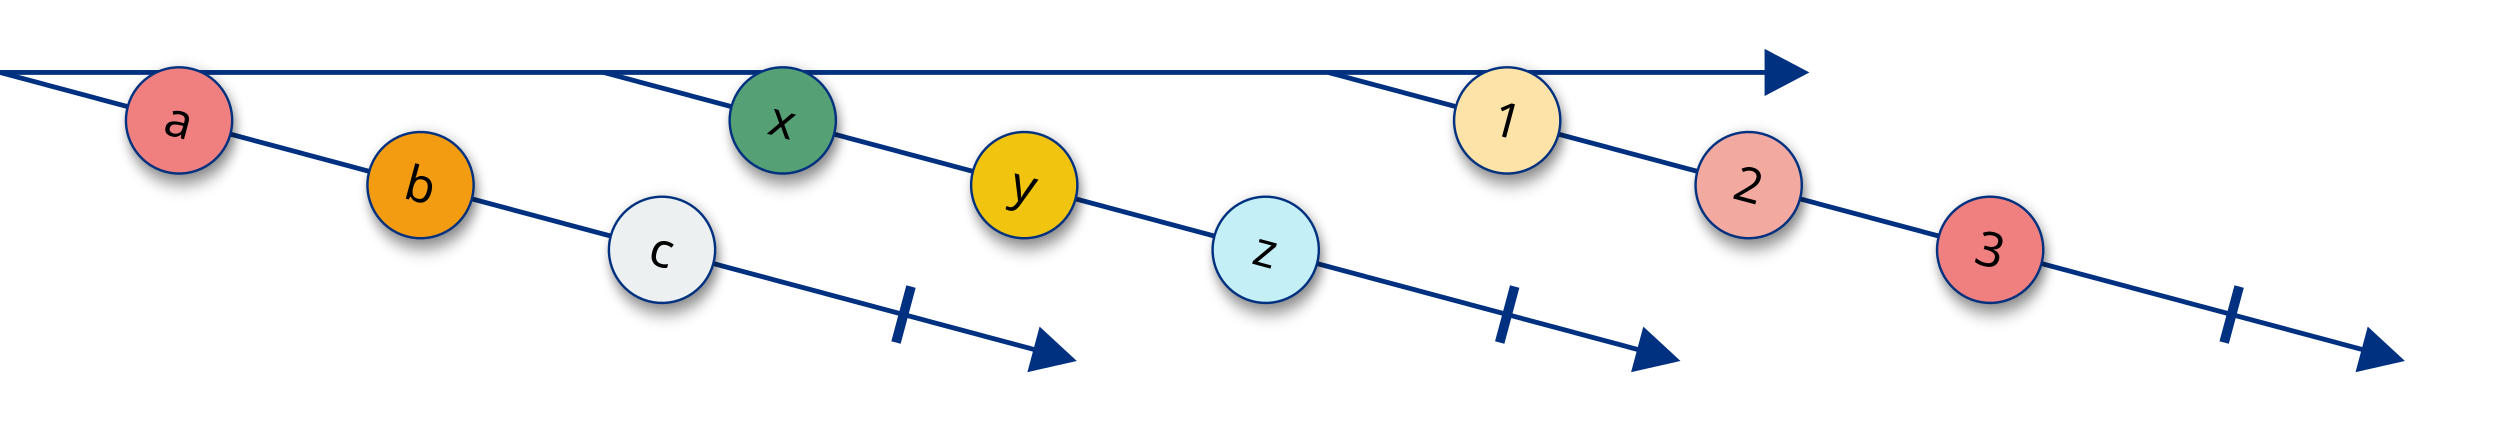
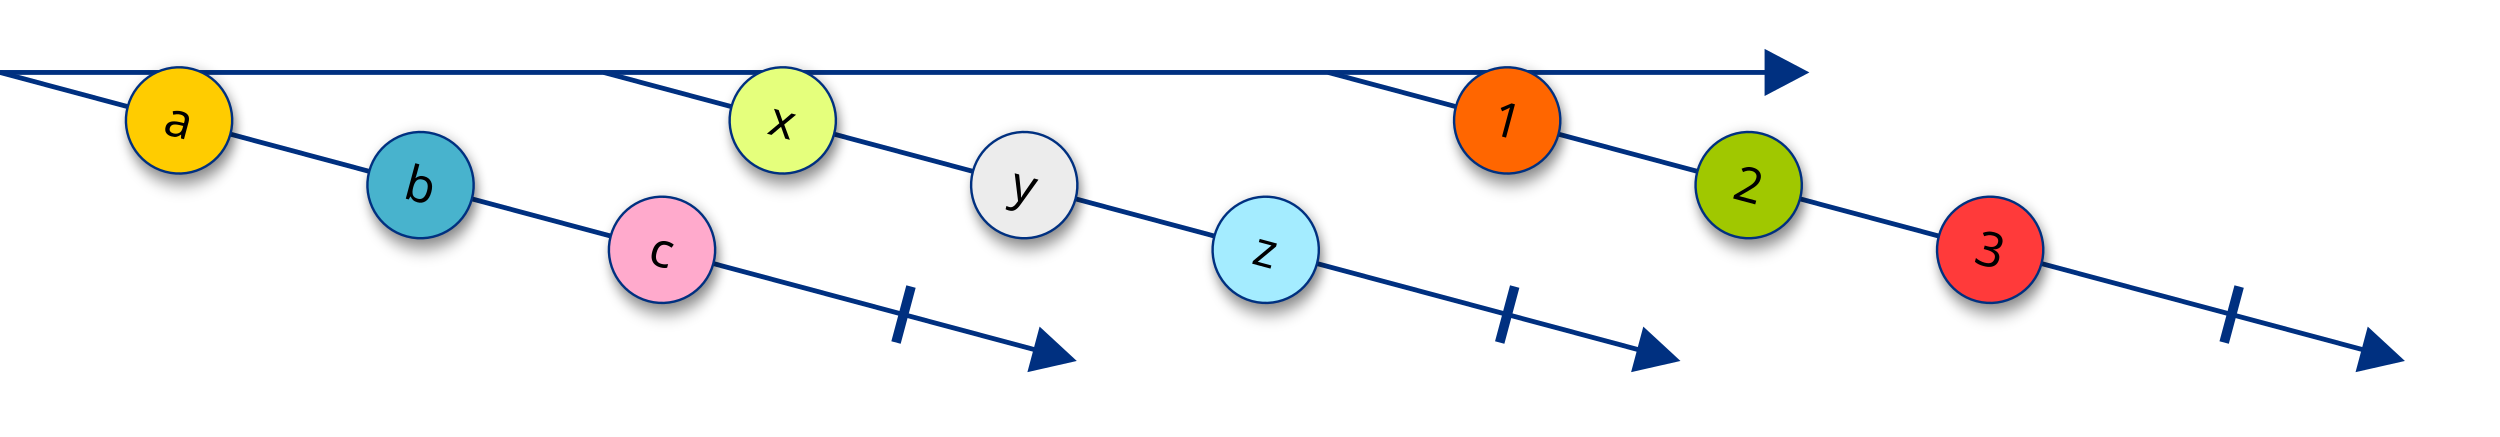
<svg xmlns="http://www.w3.org/2000/svg" width="724.693px" height="126.561px" viewBox="0 0 1035.276 180.802 " id="svg2" version="1.1">
  <defs id="defs4">
    <filter style="color-interpolation-filters:sRGB;" id="filter3443" x="-25%" y="-25%" width="150%" height="150%">
      <feFlood flood-opacity="0.498" flood-color="rgb(0,0,0)" result="flood" id="feFlood3445" />
      <feComposite in="flood" in2="SourceGraphic" operator="in" result="composite1" id="feComposite3447" />
      <feGaussianBlur in="composite1" stdDeviation="3" result="blur" id="feGaussianBlur3449" />
      <feOffset dx="2" dy="3" result="offset" id="feOffset3451" />
      <feComposite in="SourceGraphic" in2="offset" operator="over" result="composite2" id="feComposite3453" />
    </filter>
    <marker orient="auto" refY="0.0" refX="0.0" id="Arrow1Lend" style="overflow:visible;">
      <path d="M -3.0,0.0 L -3.0,-5.0 L -12.5,0.0 L -3.0,5.0 L -3.0,0.0 z " style="fill-rule:evenodd;stroke:#003080;stroke-width:1pt;stroke-opacity:1;fill:#003080;fill-opacity:1" transform="scale(0.8) rotate(180) translate(12.5,0)" />
    </marker>
  </defs>
  <g id="skew" transform="translate(0 30)">
    <path style="fill:none;fill-rule:evenodd;stroke:#003080;stroke-width:2px;marker-end:url(#Arrow1Lend)" d="m 0,0 747.0,0" />
  </g>
  <g id="source_a" transform="rotate(15 0.0 30) translate(0.0,30)">
    <path style="fill:none;fill-rule:evenodd;stroke:#003080;stroke-width:2px;marker-end:url(#Arrow1Lend)" d="m 0,0 459.347,0" />
    <g style="filter:url(#filter3443)">
-       <circle r="22" cy="0" cx="76.764" style="opacity:1;fill:#f08080;fill-opacity:1;stroke:#003080;stroke-width:1px;" />
+       <circle r="22" cy="0" cx="76.764" style="opacity:1;fill:#ffcc00;fill-opacity:1;stroke:#003080;stroke-width:1px;" />
      <text y="7" x="76.764" style="font-size:20px;font-family:sans-serif;text-align:center;text-anchor:middle;fill:#000000;" xml:space="preserve">a</text>
    </g>
    <g style="filter:url(#filter3443)">
-       <circle r="22" cy="0" cx="180.291" style="opacity:1;fill:#f39c12;fill-opacity:1;stroke:#003080;stroke-width:1px;" />
+       <circle r="22" cy="0" cx="180.291" style="opacity:1;fill:#48b3cd;fill-opacity:1;stroke:#003080;stroke-width:1px;" />
      <text y="7" x="180.291" style="font-size:20px;font-family:sans-serif;text-align:center;text-anchor:middle;fill:#000000;" xml:space="preserve">b</text>
    </g>
    <g style="filter:url(#filter3443)">
-       <circle r="22" cy="0" cx="283.819" style="opacity:1;fill:#ecf0f1;fill-opacity:1;stroke:#003080;stroke-width:1px;" />
+       <circle r="22" cy="0" cx="283.819" style="opacity:1;fill:#ffaacc;fill-opacity:1;stroke:#003080;stroke-width:1px;" />
      <text y="7" x="283.819" style="font-size:20px;font-family:sans-serif;text-align:center;text-anchor:middle;fill:#000000;" xml:space="preserve">c</text>
    </g>
    <g>
      <path d="m 387.347,-12 0,24" style="fill:none;fill-rule:evenodd;stroke:#003080;stroke-width:4px;" />
    </g>
  </g>
  <g id="source_a" transform="rotate(15 250.0 30) translate(250.0,30)">
    <path style="fill:none;fill-rule:evenodd;stroke:#003080;stroke-width:2px;marker-end:url(#Arrow1Lend)" d="m 0,0 459.347,0" />
    <g style="filter:url(#filter3443)">
-       <circle r="22" cy="0" cx="76.764" style="opacity:1;fill:#56a075;fill-opacity:1;stroke:#003080;stroke-width:1px;" />
+       <circle r="22" cy="0" cx="76.764" style="opacity:1;fill:#e5ff7c;fill-opacity:1;stroke:#003080;stroke-width:1px;" />
      <text y="7" x="76.764" style="font-size:20px;font-family:sans-serif;text-align:center;text-anchor:middle;fill:#000000;" xml:space="preserve">x</text>
    </g>
    <g style="filter:url(#filter3443)">
-       <circle r="22" cy="0" cx="180.291" style="opacity:1;fill:#f1c40f;fill-opacity:1;stroke:#003080;stroke-width:1px;" />
+       <circle r="22" cy="0" cx="180.291" style="opacity:1;fill:#ececec;fill-opacity:1;stroke:#003080;stroke-width:1px;" />
      <text y="7" x="180.291" style="font-size:20px;font-family:sans-serif;text-align:center;text-anchor:middle;fill:#000000;" xml:space="preserve">y</text>
    </g>
    <g style="filter:url(#filter3443)">
-       <circle r="22" cy="0" cx="283.819" style="opacity:1;fill:#C5EFF7;fill-opacity:1;stroke:#003080;stroke-width:1px;" />
+       <circle r="22" cy="0" cx="283.819" style="opacity:1;fill:#a4ecff;fill-opacity:1;stroke:#003080;stroke-width:1px;" />
      <text y="7" x="283.819" style="font-size:20px;font-family:sans-serif;text-align:center;text-anchor:middle;fill:#000000;" xml:space="preserve">z</text>
    </g>
    <g>
      <path d="m 387.347,-12 0,24" style="fill:none;fill-rule:evenodd;stroke:#003080;stroke-width:4px;" />
    </g>
  </g>
  <g id="source_a" transform="rotate(15 550.0 30) translate(550.0,30)">
    <path style="fill:none;fill-rule:evenodd;stroke:#003080;stroke-width:2px;marker-end:url(#Arrow1Lend)" d="m 0,0 459.347,0" />
    <g style="filter:url(#filter3443)">
-       <circle r="22" cy="0" cx="76.764" style="opacity:1;fill:#FDE3A7;fill-opacity:1;stroke:#003080;stroke-width:1px;" />
+       <circle r="22" cy="0" cx="76.764" style="opacity:1;fill:#ff6600;fill-opacity:1;stroke:#003080;stroke-width:1px;" />
      <text y="7" x="76.764" style="font-size:20px;font-family:sans-serif;text-align:center;text-anchor:middle;fill:#000000;" xml:space="preserve">1</text>
    </g>
    <g style="filter:url(#filter3443)">
-       <circle r="22" cy="0" cx="180.291" style="opacity:1;fill:#F1A9A0;fill-opacity:1;stroke:#003080;stroke-width:1px;" />
+       <circle r="22" cy="0" cx="180.291" style="opacity:1;fill:#a0c800;fill-opacity:1;stroke:#003080;stroke-width:1px;" />
      <text y="7" x="180.291" style="font-size:20px;font-family:sans-serif;text-align:center;text-anchor:middle;fill:#000000;" xml:space="preserve">2</text>
    </g>
    <g style="filter:url(#filter3443)">
-       <circle r="22" cy="0" cx="283.819" style="opacity:1;fill:#f08080;fill-opacity:1;stroke:#003080;stroke-width:1px;" />
+       <circle r="22" cy="0" cx="283.819" style="opacity:1;fill:#ff3a3a;fill-opacity:1;stroke:#003080;stroke-width:1px;" />
      <text y="7" x="283.819" style="font-size:20px;font-family:sans-serif;text-align:center;text-anchor:middle;fill:#000000;" xml:space="preserve">3</text>
    </g>
    <g>
      <path d="m 387.347,-12 0,24" style="fill:none;fill-rule:evenodd;stroke:#003080;stroke-width:4px;" />
    </g>
  </g>
</svg>
